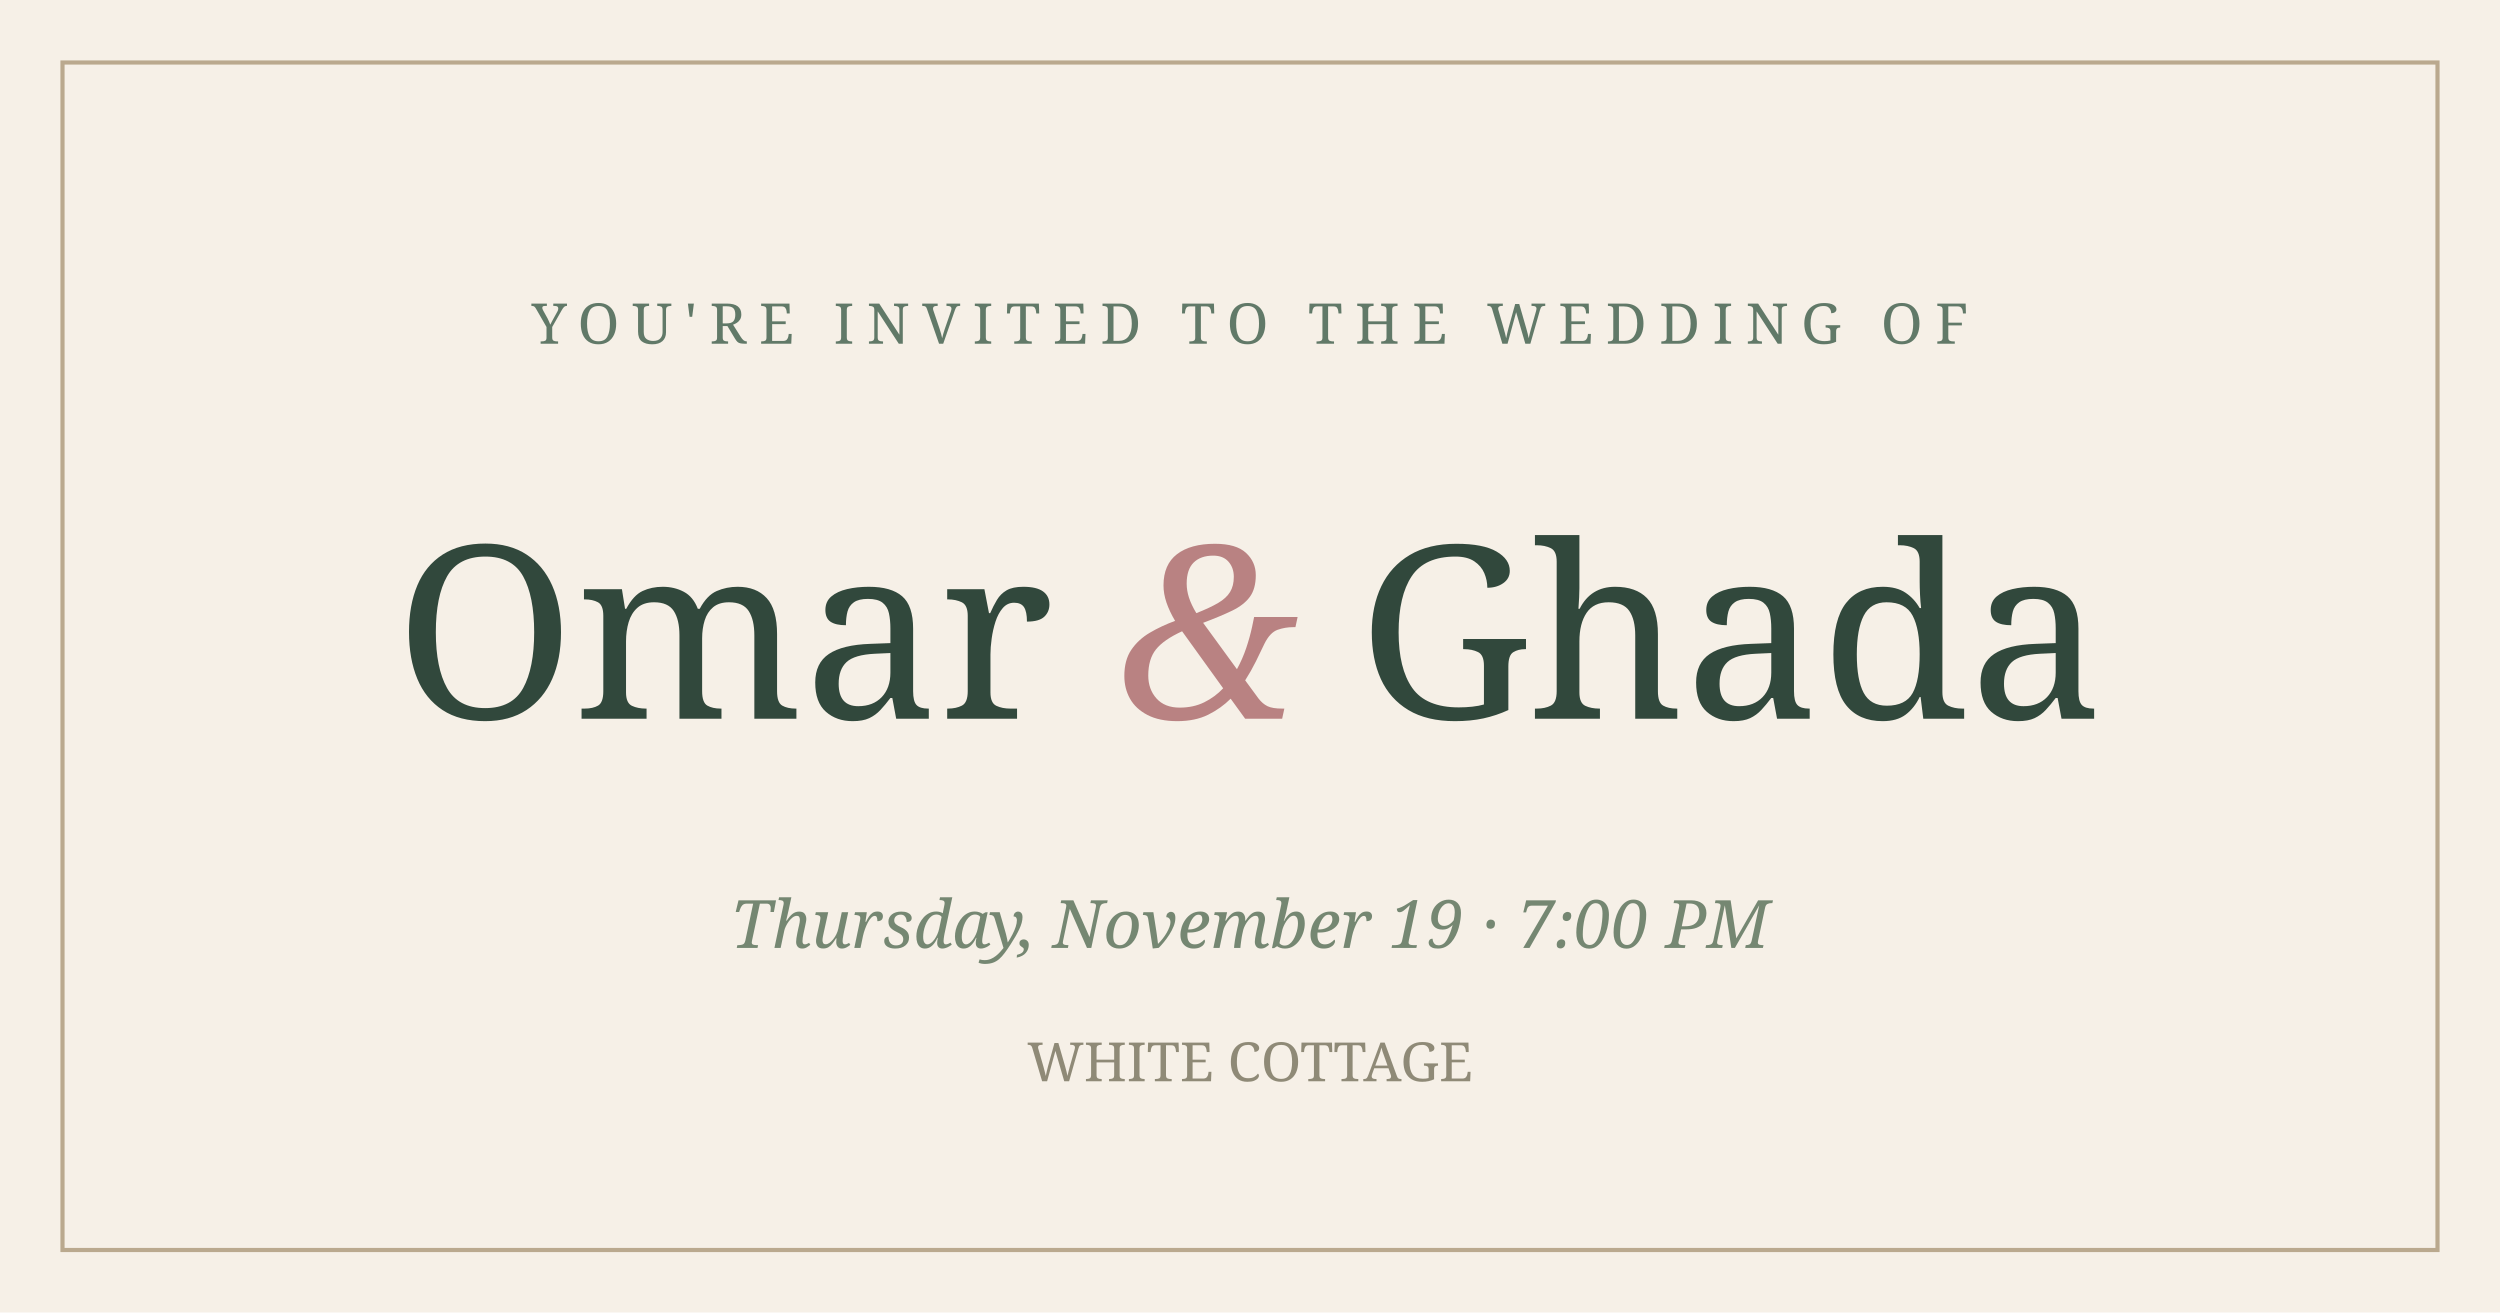
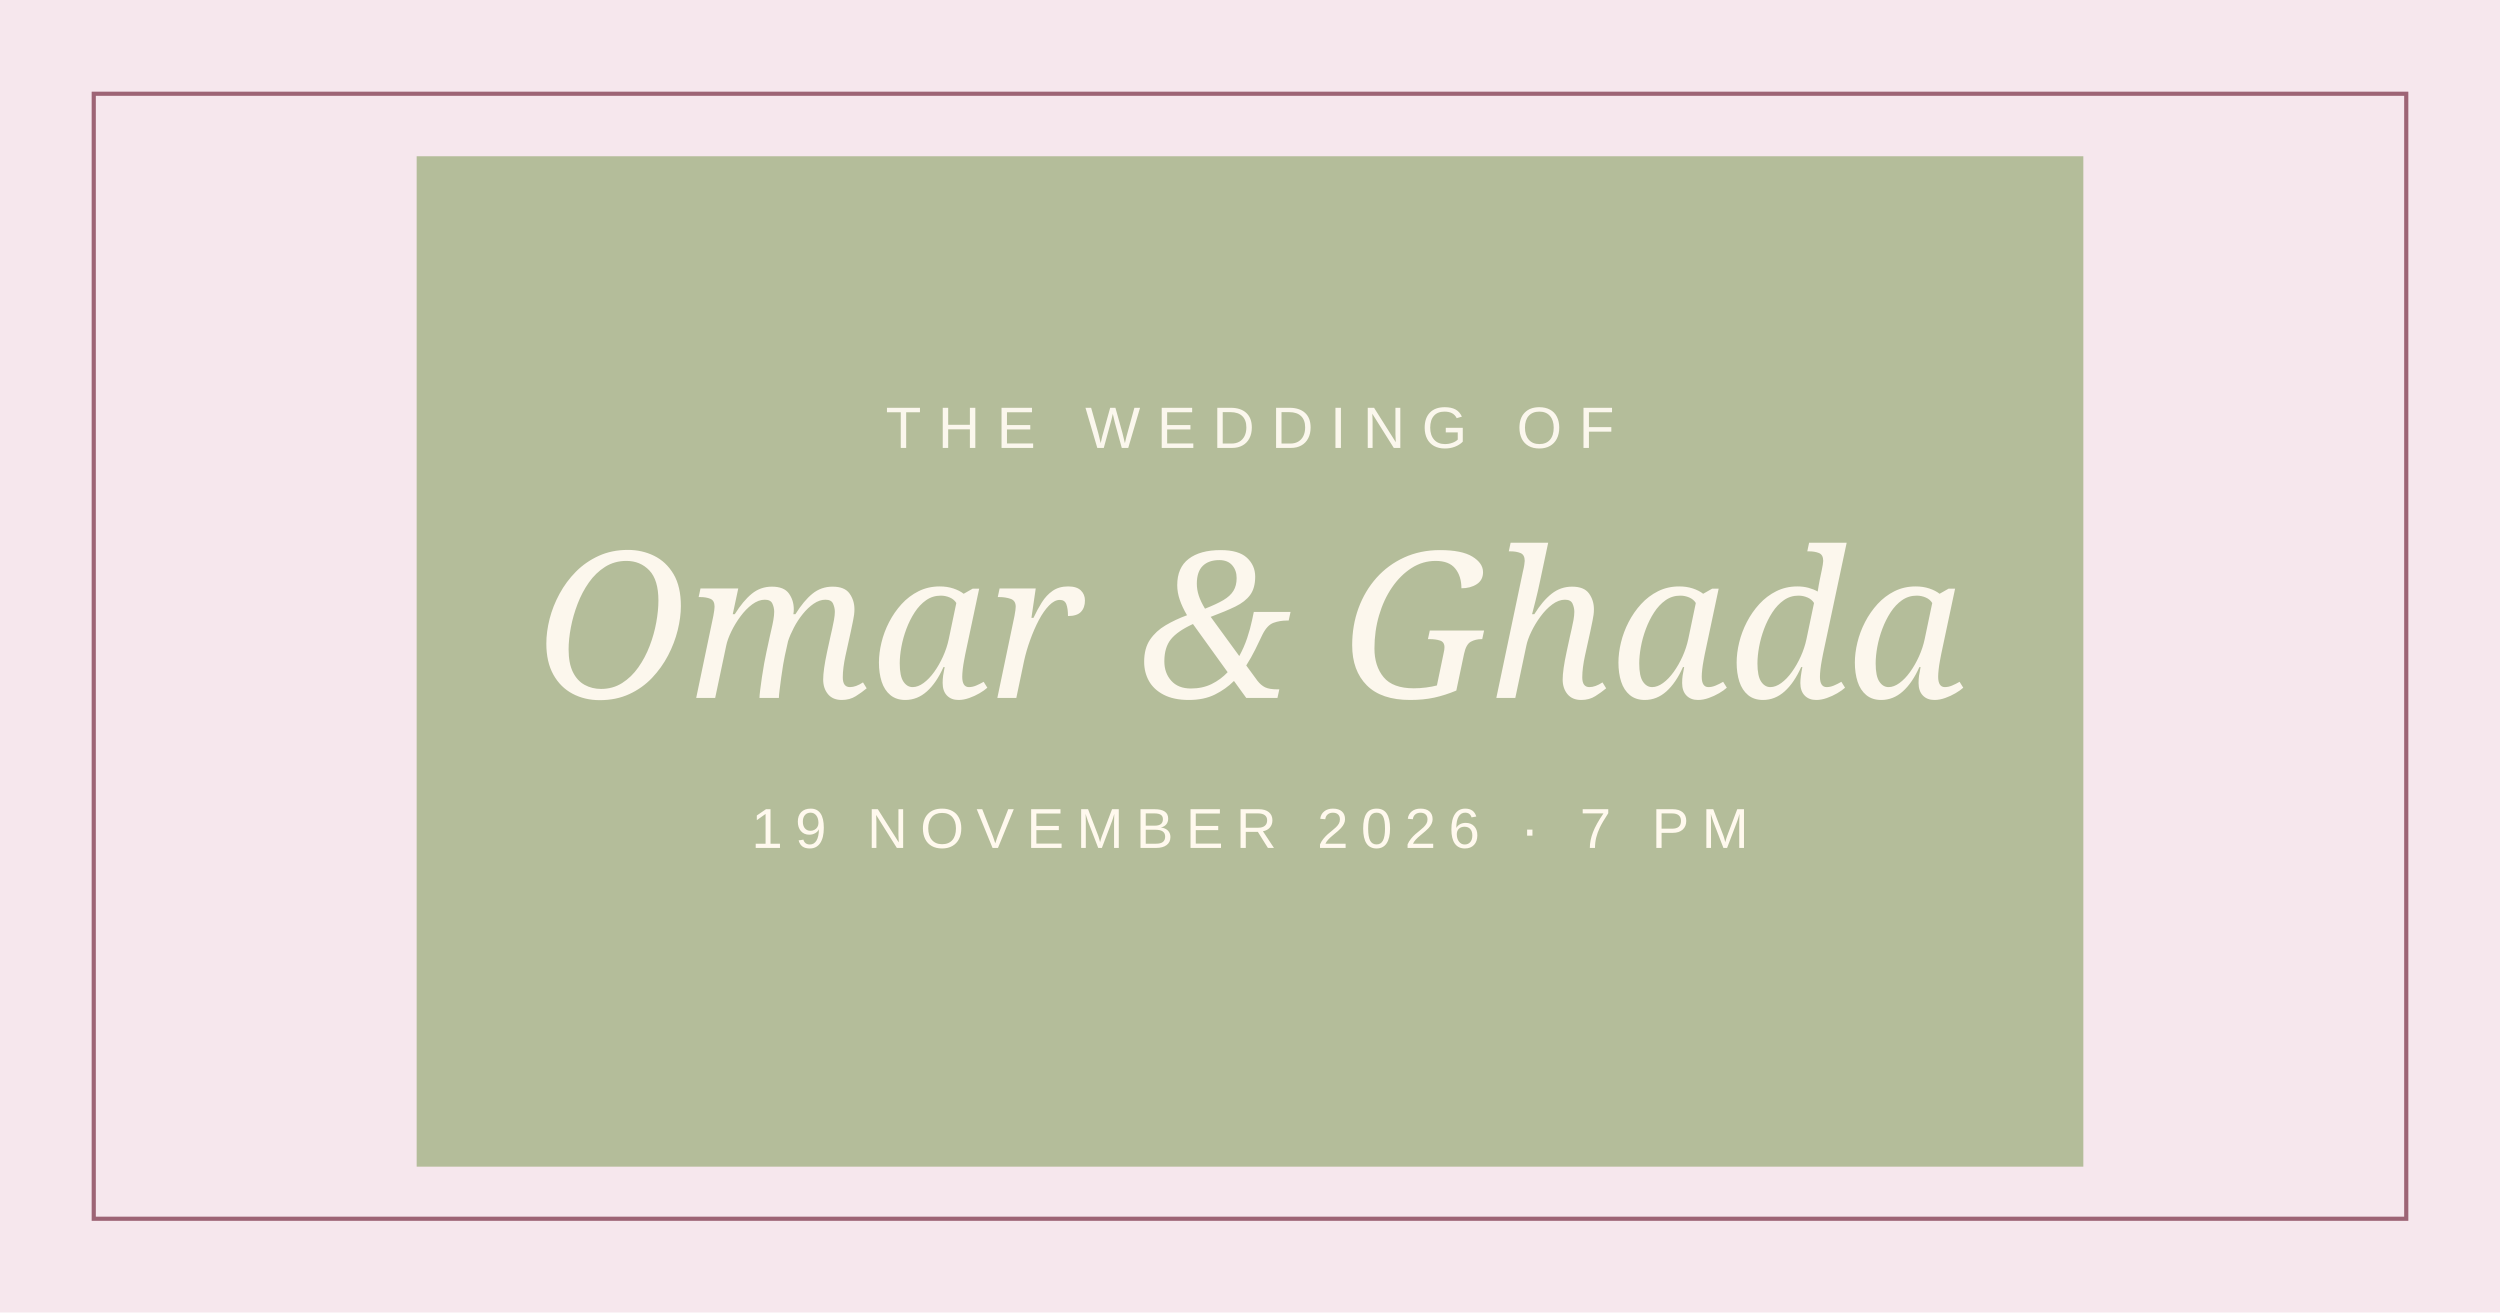
- <svg xmlns="http://www.w3.org/2000/svg" width="1200" height="630" viewBox="0 0 1200 630">
-   <rect width="1200" height="630" fill="#f6f0e7" />
-   <rect x="30" y="30" width="1140" height="570" fill="none" stroke="#baa98e" stroke-width="2" />
-   <text x="600" y="165" text-anchor="middle" font-family="Georgia,serif" font-size="27" letter-spacing="6" fill="#617968">YOU'RE INVITED TO THE WEDDING OF</text>
-   <text x="600" y="345" text-anchor="middle" font-family="Georgia,serif" font-size="116" fill="#31483c">Omar <tspan font-style="italic" fill="#b98282">&amp;</tspan> Ghada</text>
-   <text x="600" y="455" text-anchor="middle" font-family="Georgia,serif" font-style="italic" font-size="32" fill="#758772">Thursday, November 19 · 7:00 PM</text>
-   <text x="600" y="519" text-anchor="middle" font-family="Georgia,serif" font-size="26" fill="#8f8a77">WHITE COTTAGE</text>
+ <svg xmlns="http://www.w3.org/2000/svg" viewBox="0 0 1200 630">
+   <rect width="1200" height="630" fill="#f6e7ed" />
+   <rect x="45" y="45" width="1110" height="540" fill="none" stroke="#9d6475" stroke-width="2" />
+   <rect x="200" y="75" width="800" height="485" fill="#b4bd9a" />
+   <text x="600" y="215" text-anchor="middle" fill="#fbf7ed" font-size="28" letter-spacing="8" font-family="Arial">THE WEDDING OF</text>
+   <text x="600" y="335" text-anchor="middle" fill="#fcf7ed" font-size="98" font-style="italic" font-family="Georgia">Omar &amp; Ghada</text>
+   <text x="600" y="407" text-anchor="middle" fill="#fff9ee" font-size="27" letter-spacing="6" font-family="Arial">19 NOVEMBER 2026 · 7 PM</text>
</svg>
